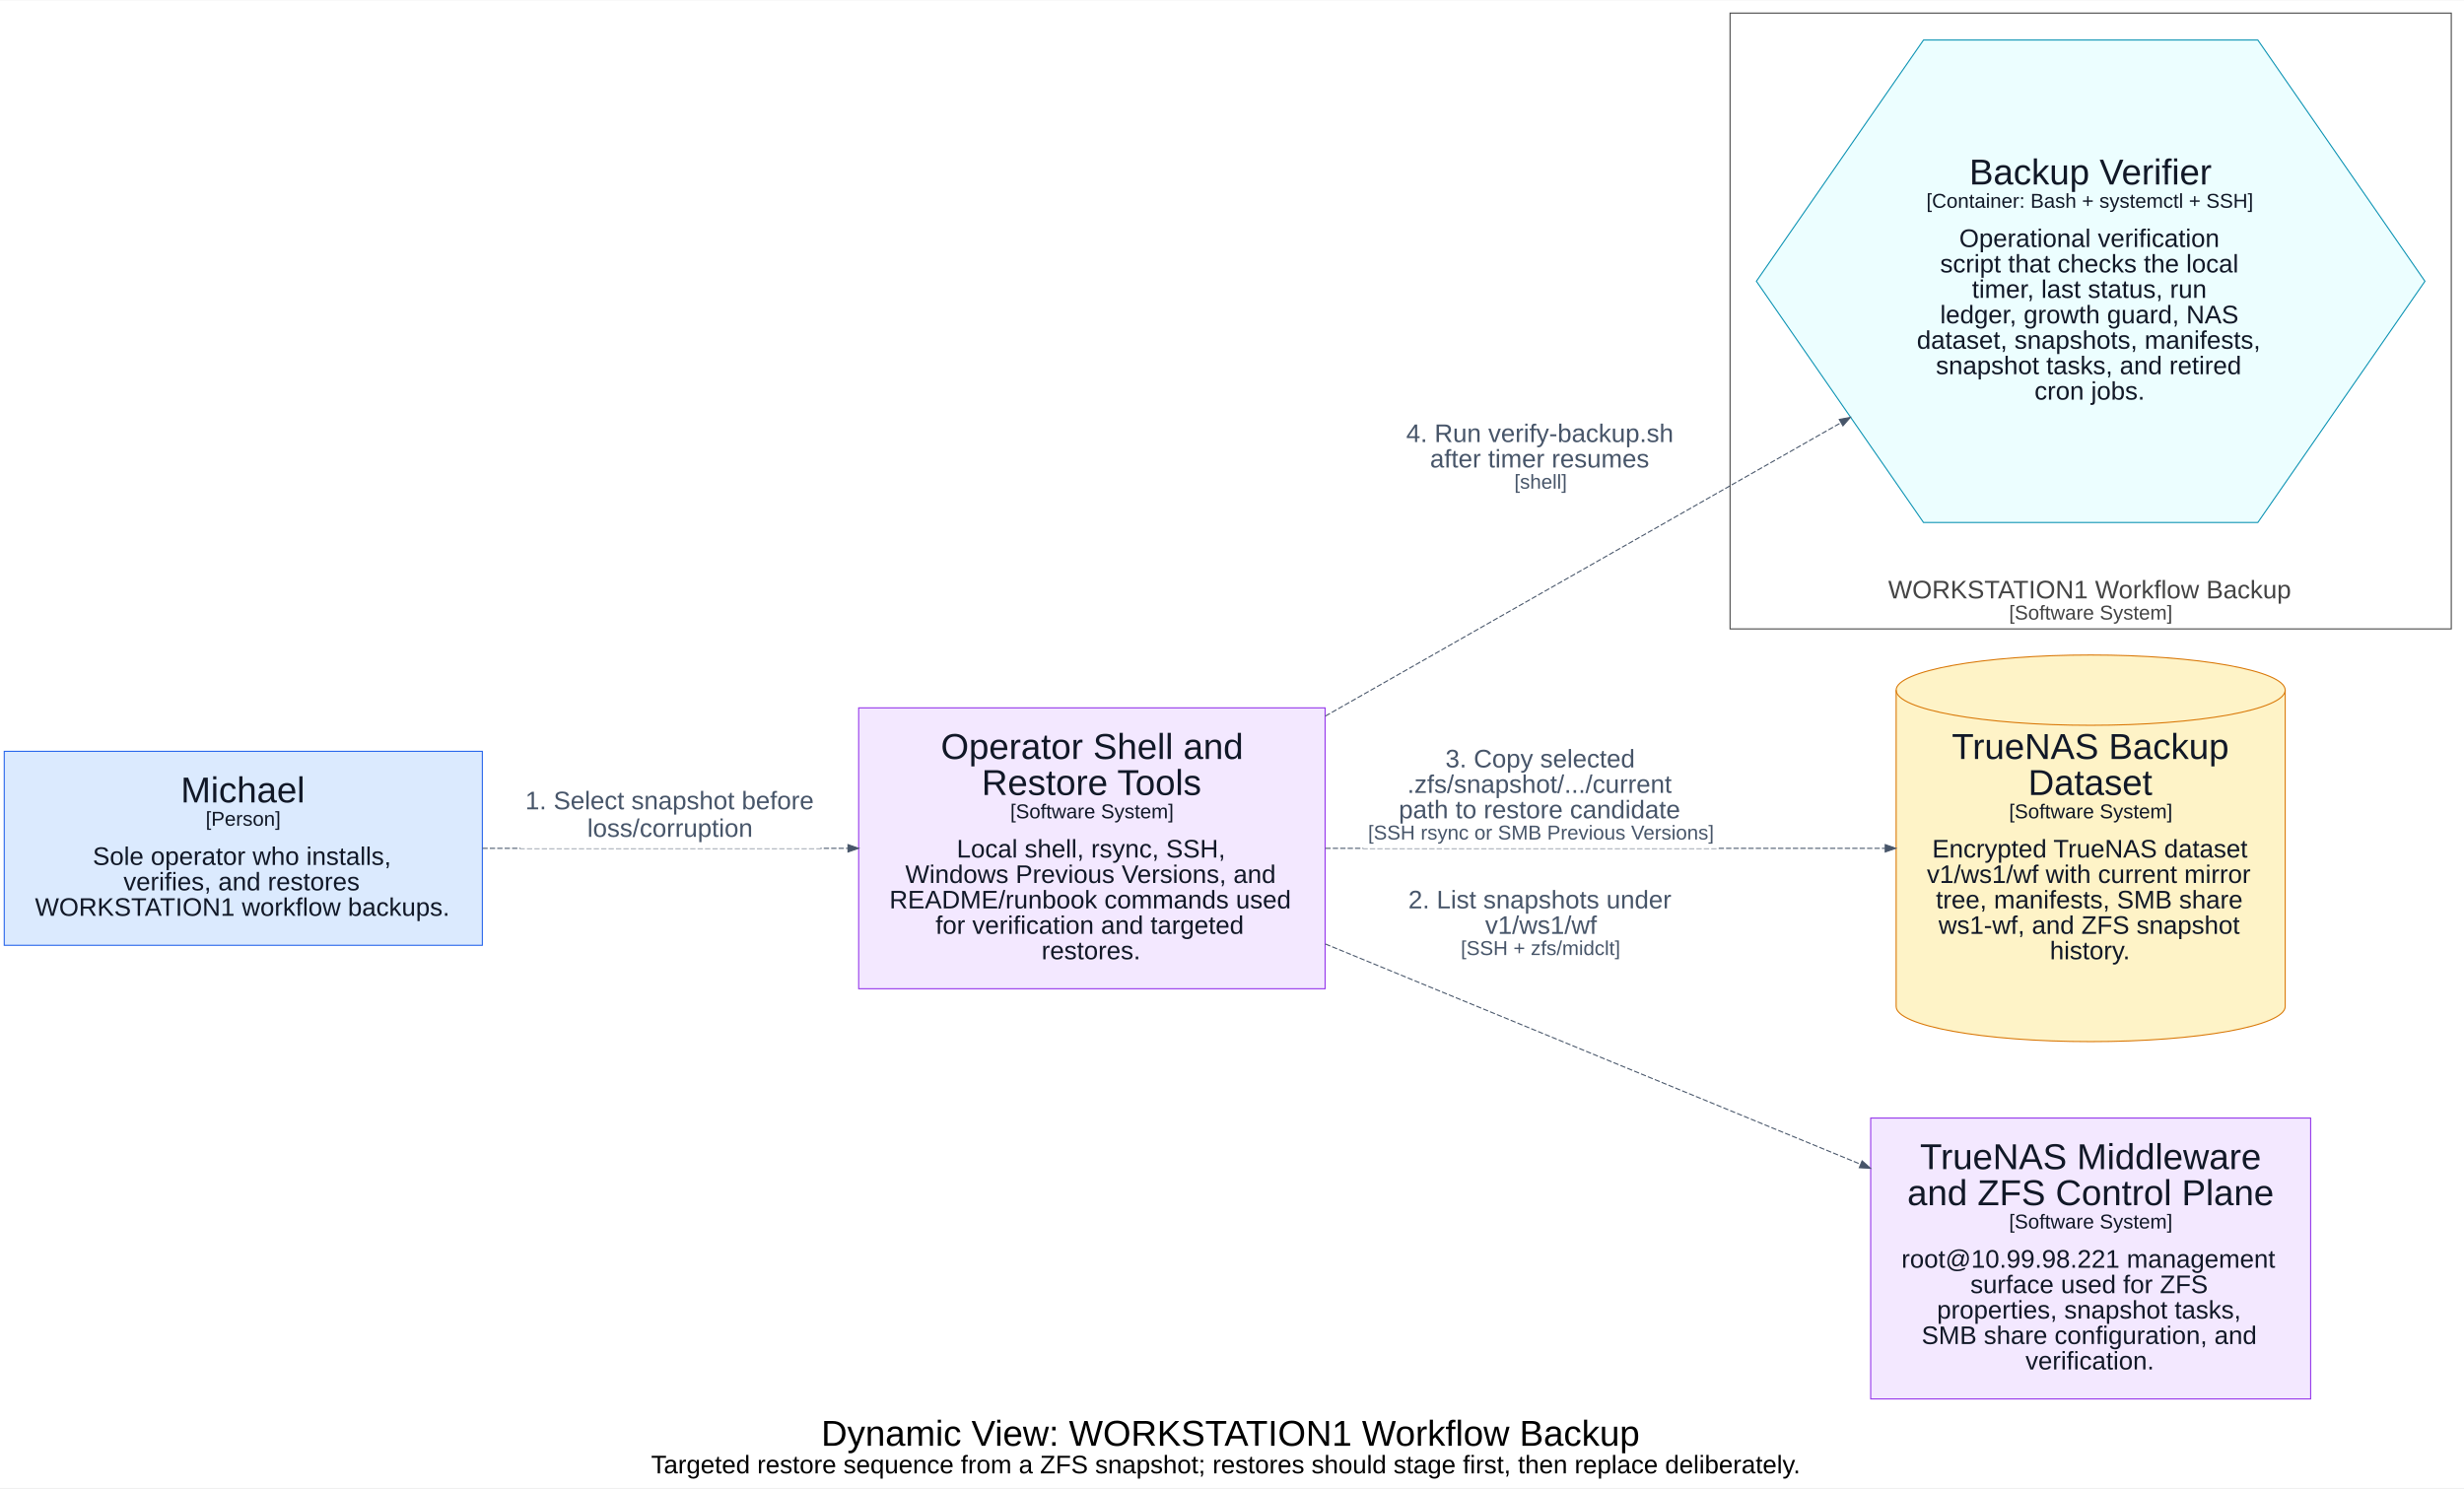
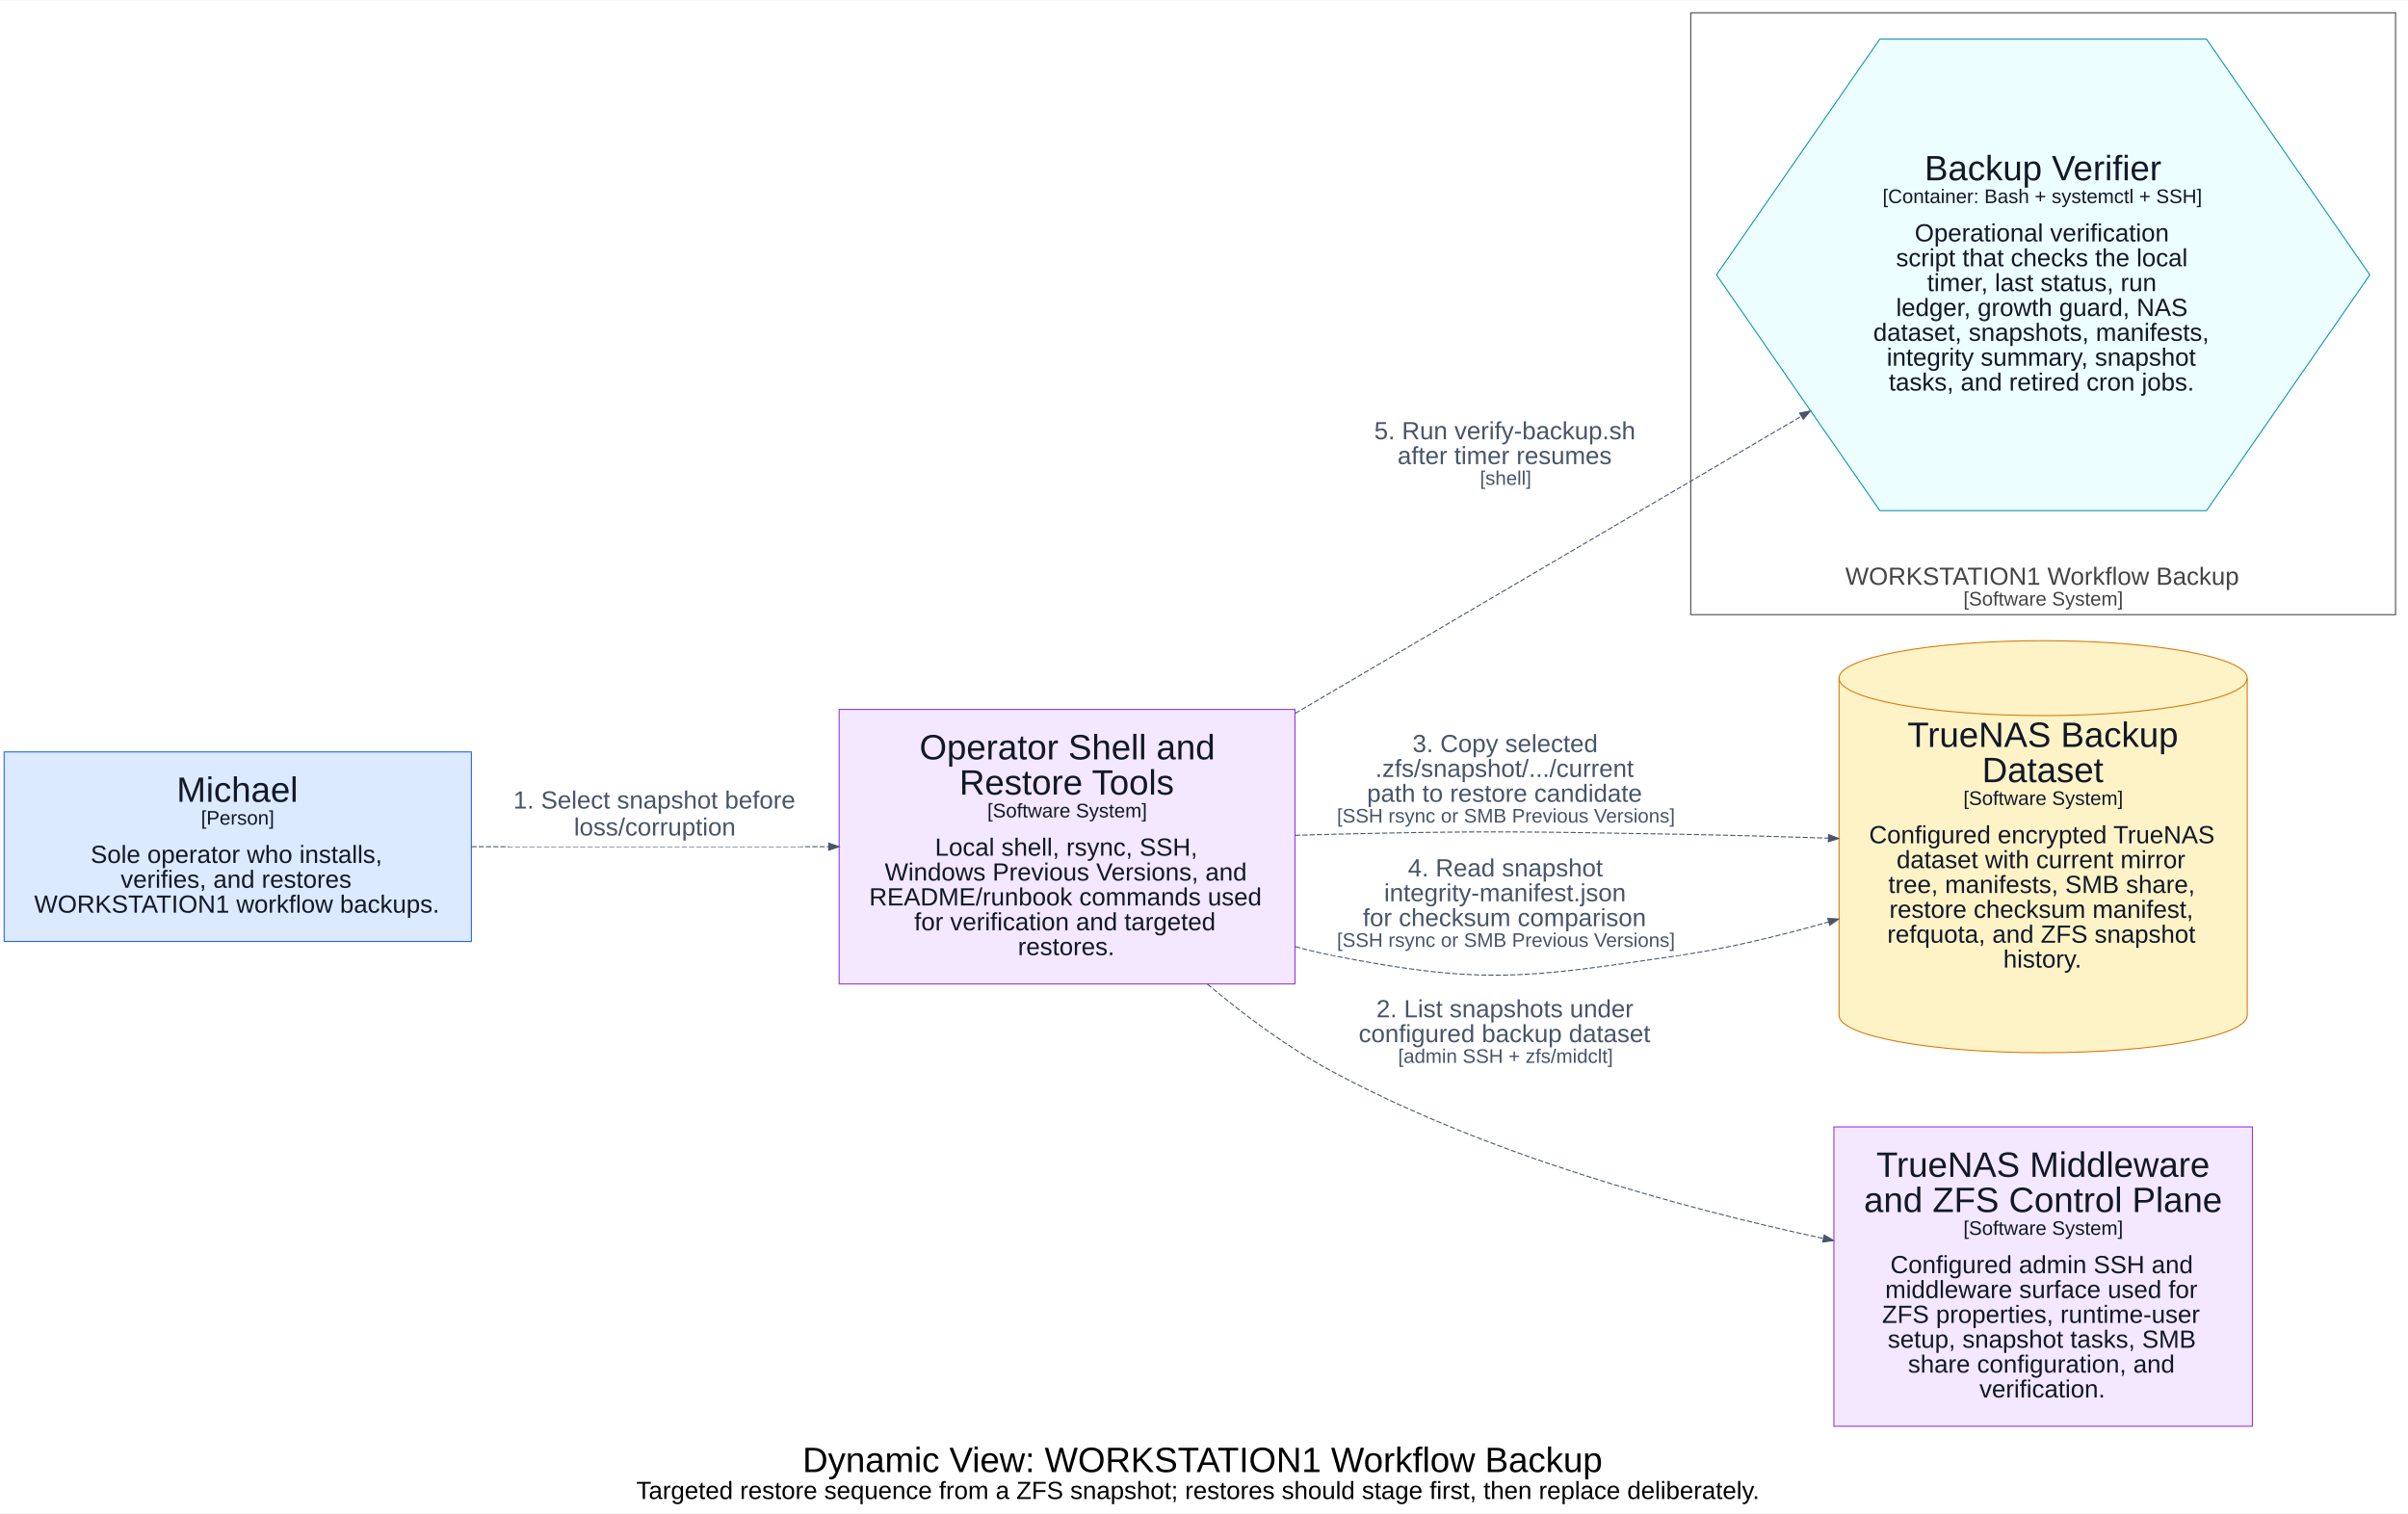
- <svg xmlns="http://www.w3.org/2000/svg" width="2324pt" height="1404pt" viewBox="0.00 0.00 2324.34 1403.50">
-   <g id="graph0" class="graph" transform="scale(1 1) rotate(0) translate(4 1399.5)">
-     <polygon fill="white" stroke="transparent" points="-4,4 -4,-1399.5 2320.34,-1399.5 2320.34,4 -4,4" />
+ <svg xmlns="http://www.w3.org/2000/svg" width="2324pt" height="1461pt" viewBox="0.00 0.00 2324.34 1460.50">
+   <g id="graph0" class="graph" transform="scale(1 1) rotate(0) translate(4 1456.5)">
+     <polygon fill="white" stroke="transparent" points="-4,4 -4,-1456.5 2320.34,-1456.5 2320.34,4 -4,4" />
    <text text-anchor="start" x="770.67" y="-35.8" font-family="Arial" font-size="34.00">Dynamic View: WORKSTATION1 Workflow Backup</text>
    <text text-anchor="start" x="610.17" y="-9.8" font-family="Arial" font-size="24.00">Targeted restore sequence from a ZFS snapshot; restores should stage first, then replace deliberately.</text>
    <g id="clust1" class="cluster">
-       <polygon fill="none" stroke="#444444" points="1628,-806.5 1628,-1387.5 2308.34,-1387.5 2308.34,-806.5 1628,-806.5" />
-       <text text-anchor="start" x="1777.17" y="-835.3" font-family="Arial" font-size="24.00" fill="#444444">WORKSTATION1 Workflow Backup</text>
-       <text text-anchor="start" x="1891.17" y="-815.3" font-family="Arial" font-size="19.00" fill="#444444">[Software System]</text>
+       <polygon fill="none" stroke="#444444" points="1628,-863.5 1628,-1444.5 2308.34,-1444.5 2308.34,-863.5 1628,-863.5" />
+       <text text-anchor="start" x="1777.17" y="-892.3" font-family="Arial" font-size="24.00" fill="#444444">WORKSTATION1 Workflow Backup</text>
+       <text text-anchor="start" x="1891.17" y="-872.3" font-family="Arial" font-size="19.00" fill="#444444">[Software System]</text>
    </g>
-     <g id="19" class="node">
-       <polygon fill="#ecfeff" stroke="#0891b2" points="2283.5,-1134.5 2125.84,-1362.11 1810.5,-1362.11 1652.83,-1134.5 1810.5,-906.89 2125.84,-906.89 2283.5,-1134.5" />
-       <text text-anchor="start" x="1853.67" y="-1225.8" font-family="Arial" font-size="34.00" fill="#111827">Backup Verifier</text>
-       <text text-anchor="start" x="1813.17" y="-1203.8" font-family="Arial" font-size="19.00" fill="#111827">[Container: Bash + systemctl + SSH]</text>
-       <text text-anchor="start" x="1844.17" y="-1166.8" font-family="Arial" font-size="24.00" fill="#111827">Operational verification</text>
-       <text text-anchor="start" x="1826.17" y="-1142.8" font-family="Arial" font-size="24.00" fill="#111827">script that checks the local</text>
-       <text text-anchor="start" x="1856.17" y="-1118.8" font-family="Arial" font-size="24.00" fill="#111827">timer, last status, run</text>
-       <text text-anchor="start" x="1826.17" y="-1094.8" font-family="Arial" font-size="24.00" fill="#111827">ledger, growth guard, NAS</text>
-       <text text-anchor="start" x="1804.17" y="-1070.8" font-family="Arial" font-size="24.00" fill="#111827">dataset, snapshots, manifests,</text>
-       <text text-anchor="start" x="1822.17" y="-1046.8" font-family="Arial" font-size="24.00" fill="#111827">snapshot tasks, and retired</text>
-       <text text-anchor="start" x="1915.17" y="-1022.8" font-family="Arial" font-size="24.00" fill="#111827">cron jobs.</text>
+     <g id="23" class="node">
+       <polygon fill="#ecfeff" stroke="#0891b2" points="2283.5,-1191.5 2125.84,-1419.11 1810.5,-1419.11 1652.83,-1191.5 1810.5,-963.89 2125.84,-963.89 2283.5,-1191.5" />
+       <text text-anchor="start" x="1853.67" y="-1282.8" font-family="Arial" font-size="34.00" fill="#111827">Backup Verifier</text>
+       <text text-anchor="start" x="1813.17" y="-1260.8" font-family="Arial" font-size="19.00" fill="#111827">[Container: Bash + systemctl + SSH]</text>
+       <text text-anchor="start" x="1844.17" y="-1223.8" font-family="Arial" font-size="24.00" fill="#111827">Operational verification</text>
+       <text text-anchor="start" x="1826.17" y="-1199.8" font-family="Arial" font-size="24.00" fill="#111827">script that checks the local</text>
+       <text text-anchor="start" x="1856.17" y="-1175.8" font-family="Arial" font-size="24.00" fill="#111827">timer, last status, run</text>
+       <text text-anchor="start" x="1826.17" y="-1151.8" font-family="Arial" font-size="24.00" fill="#111827">ledger, growth guard, NAS</text>
+       <text text-anchor="start" x="1804.17" y="-1127.8" font-family="Arial" font-size="24.00" fill="#111827">dataset, snapshots, manifests,</text>
+       <text text-anchor="start" x="1817.17" y="-1103.8" font-family="Arial" font-size="24.00" fill="#111827">integrity summary, snapshot</text>
+       <text text-anchor="start" x="1819.17" y="-1079.8" font-family="Arial" font-size="24.00" fill="#111827">tasks, and retired cron jobs.</text>
    </g>
    <g id="1" class="node">
-       <polygon fill="#dbeafe" stroke="#2563eb" points="451,-691 0,-691 0,-508 451,-508 451,-691" />
-       <text text-anchor="start" x="166.5" y="-642.8" font-family="Arial" font-size="34.00" fill="#111827">Michael</text>
-       <text text-anchor="start" x="190" y="-620.8" font-family="Arial" font-size="19.00" fill="#111827">[Person]</text>
-       <text text-anchor="start" x="83.5" y="-583.8" font-family="Arial" font-size="24.00" fill="#111827">Sole operator who installs,</text>
-       <text text-anchor="start" x="112.5" y="-559.8" font-family="Arial" font-size="24.00" fill="#111827">verifies, and restores</text>
-       <text text-anchor="start" x="29" y="-535.8" font-family="Arial" font-size="24.00" fill="#111827">WORKSTATION1 workflow backups.</text>
+       <polygon fill="#dbeafe" stroke="#2563eb" points="451,-731 0,-731 0,-548 451,-548 451,-731" />
+       <text text-anchor="start" x="166.5" y="-682.8" font-family="Arial" font-size="34.00" fill="#111827">Michael</text>
+       <text text-anchor="start" x="190" y="-660.8" font-family="Arial" font-size="19.00" fill="#111827">[Person]</text>
+       <text text-anchor="start" x="83.5" y="-623.8" font-family="Arial" font-size="24.00" fill="#111827">Sole operator who installs,</text>
+       <text text-anchor="start" x="112.5" y="-599.8" font-family="Arial" font-size="24.00" fill="#111827">verifies, and restores</text>
+       <text text-anchor="start" x="29" y="-575.8" font-family="Arial" font-size="24.00" fill="#111827">WORKSTATION1 workflow backups.</text>
+     </g>
+     <g id="32" class="node">
+       <polygon fill="#f3e8ff" stroke="#9333ea" points="1246,-772 806,-772 806,-507 1246,-507 1246,-772" />
+       <text text-anchor="start" x="883.5" y="-723.8" font-family="Arial" font-size="34.00" fill="#111827">Operator Shell and</text>
+       <text text-anchor="start" x="922" y="-689.8" font-family="Arial" font-size="34.00" fill="#111827">Restore Tools</text>
+       <text text-anchor="start" x="949" y="-667.8" font-family="Arial" font-size="19.00" fill="#111827">[Software System]</text>
+       <text text-anchor="start" x="898.5" y="-630.8" font-family="Arial" font-size="24.00" fill="#111827">Local shell, rsync, SSH,</text>
+       <text text-anchor="start" x="850" y="-606.8" font-family="Arial" font-size="24.00" fill="#111827">Windows Previous Versions, and</text>
+       <text text-anchor="start" x="835" y="-582.8" font-family="Arial" font-size="24.00" fill="#111827">README/runbook commands used</text>
+       <text text-anchor="start" x="878.5" y="-558.8" font-family="Arial" font-size="24.00" fill="#111827">for verification and targeted</text>
+       <text text-anchor="start" x="978.5" y="-534.8" font-family="Arial" font-size="24.00" fill="#111827">restores.</text>
+     </g>
+     <g id="34" class="edge">
+       <path fill="none" stroke="#475569" stroke-dasharray="5,2" d="M451.05,-639.5C558.74,-639.5 687.56,-639.5 795.84,-639.5" />
+       <polygon fill="#475569" stroke="#475569" points="795.92,-643 805.92,-639.5 795.92,-636 795.92,-643" />
+       <polygon fill="white" stroke="transparent" points="487,-639.5 487,-699.5 770,-699.5 770,-639.5 487,-639.5" />
+       <text text-anchor="start" x="491.5" y="-676.3" font-family="Arial" font-size="24.00" fill="#475569">1. Select snapshot before</text>
+       <text text-anchor="start" x="550" y="-650.3" font-family="Arial" font-size="24.00" fill="#475569">loss/corruption</text>
    </g>
    <g id="28" class="node">
-       <polygon fill="#f3e8ff" stroke="#9333ea" points="1246,-732 806,-732 806,-467 1246,-467 1246,-732" />
-       <text text-anchor="start" x="883.5" y="-683.8" font-family="Arial" font-size="34.00" fill="#111827">Operator Shell and</text>
-       <text text-anchor="start" x="922" y="-649.8" font-family="Arial" font-size="34.00" fill="#111827">Restore Tools</text>
-       <text text-anchor="start" x="949" y="-627.8" font-family="Arial" font-size="19.00" fill="#111827">[Software System]</text>
-       <text text-anchor="start" x="898.5" y="-590.8" font-family="Arial" font-size="24.00" fill="#111827">Local shell, rsync, SSH,</text>
-       <text text-anchor="start" x="850" y="-566.8" font-family="Arial" font-size="24.00" fill="#111827">Windows Previous Versions, and</text>
-       <text text-anchor="start" x="835" y="-542.8" font-family="Arial" font-size="24.00" fill="#111827">README/runbook commands used</text>
-       <text text-anchor="start" x="878.5" y="-518.8" font-family="Arial" font-size="24.00" fill="#111827">for verification and targeted</text>
-       <text text-anchor="start" x="978.5" y="-494.8" font-family="Arial" font-size="24.00" fill="#111827">restores.</text>
+       <path fill="#fef3c7" stroke="#d97706" d="M2165.17,-802.22C2165.17,-822.17 2076.87,-838.38 1968.17,-838.38 1859.47,-838.38 1771.17,-822.17 1771.17,-802.22 1771.17,-802.22 1771.17,-476.78 1771.17,-476.78 1771.17,-456.83 1859.47,-440.62 1968.17,-440.62 2076.87,-440.62 2165.17,-456.83 2165.17,-476.78 2165.17,-476.78 2165.17,-802.22 2165.17,-802.22" />
+       <path fill="none" stroke="#d97706" d="M2165.17,-802.22C2165.17,-782.26 2076.87,-766.06 1968.17,-766.06 1859.47,-766.06 1771.17,-782.26 1771.17,-802.22" />
+       <text text-anchor="start" x="1837.17" y="-735.8" font-family="Arial" font-size="34.00" fill="#111827">TrueNAS Backup</text>
+       <text text-anchor="start" x="1909.17" y="-701.8" font-family="Arial" font-size="34.00" fill="#111827">Dataset</text>
+       <text text-anchor="start" x="1891.17" y="-679.8" font-family="Arial" font-size="19.00" fill="#111827">[Software System]</text>
+       <text text-anchor="start" x="1800.17" y="-642.8" font-family="Arial" font-size="24.00" fill="#111827">Configured encrypted TrueNAS</text>
+       <text text-anchor="start" x="1826.67" y="-618.8" font-family="Arial" font-size="24.00" fill="#111827">dataset with current mirror</text>
+       <text text-anchor="start" x="1818.67" y="-594.8" font-family="Arial" font-size="24.00" fill="#111827">tree, manifests, SMB share,</text>
+       <text text-anchor="start" x="1819.67" y="-570.8" font-family="Arial" font-size="24.00" fill="#111827">restore checksum manifest,</text>
+       <text text-anchor="start" x="1817.67" y="-546.8" font-family="Arial" font-size="24.00" fill="#111827">refquota, and ZFS snapshot</text>
+       <text text-anchor="start" x="1929.67" y="-522.8" font-family="Arial" font-size="24.00" fill="#111827">history.</text>
    </g>
-     <g id="30" class="edge">
-       <path fill="none" stroke="#475569" stroke-dasharray="5,2" d="M451.05,-599.5C558.74,-599.5 687.56,-599.5 795.84,-599.5" />
-       <polygon fill="#475569" stroke="#475569" points="795.92,-603 805.92,-599.5 795.92,-596 795.92,-603" />
-       <polygon fill="white" stroke="transparent" points="487,-599.5 487,-659.5 770,-659.5 770,-599.5 487,-599.5" />
-       <text text-anchor="start" x="491.5" y="-636.3" font-family="Arial" font-size="24.00" fill="#475569">1. Select snapshot before</text>
-       <text text-anchor="start" x="550" y="-610.3" font-family="Arial" font-size="24.00" fill="#475569">loss/corruption</text>
-     </g>
-     <g id="24" class="node">
-       <path fill="#fef3c7" stroke="#d97706" d="M2151.67,-748.72C2151.67,-767.01 2069.42,-781.88 1968.17,-781.88 1866.92,-781.88 1784.67,-767.01 1784.67,-748.72 1784.67,-748.72 1784.67,-450.28 1784.67,-450.28 1784.67,-431.99 1866.92,-417.12 1968.17,-417.12 2069.42,-417.12 2151.67,-431.99 2151.67,-450.28 2151.67,-450.28 2151.67,-748.72 2151.67,-748.72" />
-       <path fill="none" stroke="#d97706" d="M2151.67,-748.72C2151.67,-730.42 2069.42,-715.56 1968.17,-715.56 1866.92,-715.56 1784.67,-730.42 1784.67,-748.72" />
-       <text text-anchor="start" x="1837.17" y="-683.8" font-family="Arial" font-size="34.00" fill="#111827">TrueNAS Backup</text>
-       <text text-anchor="start" x="1909.17" y="-649.8" font-family="Arial" font-size="34.00" fill="#111827">Dataset</text>
-       <text text-anchor="start" x="1891.17" y="-627.8" font-family="Arial" font-size="19.00" fill="#111827">[Software System]</text>
-       <text text-anchor="start" x="1818.67" y="-590.8" font-family="Arial" font-size="24.00" fill="#111827">Encrypted TrueNAS dataset</text>
-       <text text-anchor="start" x="1813.67" y="-566.8" font-family="Arial" font-size="24.00" fill="#111827">v1/ws1/wf with current mirror</text>
-       <text text-anchor="start" x="1822.17" y="-542.8" font-family="Arial" font-size="24.00" fill="#111827">tree, manifests, SMB share</text>
-       <text text-anchor="start" x="1824.67" y="-518.8" font-family="Arial" font-size="24.00" fill="#111827">ws1-wf, and ZFS snapshot</text>
-       <text text-anchor="start" x="1929.67" y="-494.8" font-family="Arial" font-size="24.00" fill="#111827">history.</text>
-     </g>
-     <g id="25" class="node">
-       <polygon fill="#f3e8ff" stroke="#9333ea" points="2175.67,-345 1760.67,-345 1760.67,-80 2175.67,-80 2175.67,-345" />
-       <text text-anchor="start" x="1807.17" y="-296.8" font-family="Arial" font-size="34.00" fill="#111827">TrueNAS Middleware</text>
-       <text text-anchor="start" x="1795.17" y="-262.8" font-family="Arial" font-size="34.00" fill="#111827">and ZFS Control Plane</text>
-       <text text-anchor="start" x="1891.17" y="-240.8" font-family="Arial" font-size="19.00" fill="#111827">[Software System]</text>
-       <text text-anchor="start" x="1789.67" y="-203.8" font-family="Arial" font-size="24.00" fill="#111827">root@10.99.98.221 management</text>
-       <text text-anchor="start" x="1854.67" y="-179.8" font-family="Arial" font-size="24.00" fill="#111827">surface used for ZFS</text>
-       <text text-anchor="start" x="1823.17" y="-155.8" font-family="Arial" font-size="24.00" fill="#111827">properties, snapshot tasks,</text>
-       <text text-anchor="start" x="1808.67" y="-131.8" font-family="Arial" font-size="24.00" fill="#111827">SMB share configuration, and</text>
+     <g id="29" class="node">
+       <polygon fill="#f3e8ff" stroke="#9333ea" points="2170.17,-369 1766.17,-369 1766.17,-80 2170.17,-80 2170.17,-369" />
+       <text text-anchor="start" x="1807.17" y="-320.8" font-family="Arial" font-size="34.00" fill="#111827">TrueNAS Middleware</text>
+       <text text-anchor="start" x="1795.17" y="-286.8" font-family="Arial" font-size="34.00" fill="#111827">and ZFS Control Plane</text>
+       <text text-anchor="start" x="1891.17" y="-264.8" font-family="Arial" font-size="19.00" fill="#111827">[Software System]</text>
+       <text text-anchor="start" x="1820.67" y="-227.8" font-family="Arial" font-size="24.00" fill="#111827">Configured admin SSH and</text>
+       <text text-anchor="start" x="1815.67" y="-203.8" font-family="Arial" font-size="24.00" fill="#111827">middleware surface used for</text>
+       <text text-anchor="start" x="1812.67" y="-179.8" font-family="Arial" font-size="24.00" fill="#111827">ZFS properties, runtime-user</text>
+       <text text-anchor="start" x="1818.17" y="-155.8" font-family="Arial" font-size="24.00" fill="#111827">setup, snapshot tasks, SMB</text>
+       <text text-anchor="start" x="1837.67" y="-131.8" font-family="Arial" font-size="24.00" fill="#111827">share configuration, and</text>
      <text text-anchor="start" x="1906.67" y="-107.8" font-family="Arial" font-size="24.00" fill="#111827">verification.</text>
    </g>
-     <g id="32" class="edge">
-       <path fill="none" stroke="#475569" stroke-dasharray="5,2" d="M1246.24,-724.26C1392.14,-807.28 1583.64,-916.25 1732.6,-1001.02" />
-       <polygon fill="#475569" stroke="#475569" points="1731.02,-1004.15 1741.45,-1006.05 1734.49,-998.07 1731.02,-1004.15" />
-       <polygon fill="white" stroke="transparent" points="1318,-930.5 1318,-1005.5 1581,-1005.5 1581,-930.5 1318,-930.5" />
-       <text text-anchor="start" x="1322.5" y="-982.8" font-family="Arial" font-size="24.00" fill="#475569">4. Run verify-backup.sh</text>
-       <text text-anchor="start" x="1345" y="-958.8" font-family="Arial" font-size="24.00" fill="#475569">after timer resumes</text>
-       <text text-anchor="start" x="1424.5" y="-938.8" font-family="Arial" font-size="19.00" fill="#475569">[shell]</text>
+     <g id="36" class="edge">
+       <path fill="none" stroke="#475569" stroke-dasharray="5,2" d="M1246.24,-768.22C1392.81,-854.28 1585.39,-967.34 1734.63,-1054.97" />
+       <polygon fill="#475569" stroke="#475569" points="1733.1,-1058.13 1743.5,-1060.18 1736.64,-1052.09 1733.1,-1058.13" />
+       <polygon fill="white" stroke="transparent" points="1318,-980.5 1318,-1055.5 1581,-1055.5 1581,-980.5 1318,-980.5" />
+       <text text-anchor="start" x="1322.5" y="-1032.8" font-family="Arial" font-size="24.00" fill="#475569">5. Run verify-backup.sh</text>
+       <text text-anchor="start" x="1345" y="-1008.8" font-family="Arial" font-size="24.00" fill="#475569">after timer resumes</text>
+       <text text-anchor="start" x="1424.5" y="-988.8" font-family="Arial" font-size="19.00" fill="#475569">[shell]</text>
    </g>
-     <g id="34" class="edge">
-       <path fill="none" stroke="#475569" stroke-dasharray="5,2" d="M1246.24,-599.5C1406.19,-599.5 1620.93,-599.5 1774.35,-599.5" />
-       <polygon fill="#475569" stroke="#475569" points="1774.37,-603 1784.37,-599.5 1774.37,-596 1774.37,-603" />
-       <polygon fill="white" stroke="transparent" points="1282,-599.5 1282,-698.5 1617,-698.5 1617,-599.5 1282,-599.5" />
-       <text text-anchor="start" x="1359.5" y="-675.8" font-family="Arial" font-size="24.00" fill="#475569">3. Copy selected</text>
-       <text text-anchor="start" x="1323.5" y="-651.8" font-family="Arial" font-size="24.00" fill="#475569">.zfs/snapshot/.../current</text>
-       <text text-anchor="start" x="1315.5" y="-627.8" font-family="Arial" font-size="24.00" fill="#475569">path to restore candidate</text>
-       <text text-anchor="start" x="1286.5" y="-607.8" font-family="Arial" font-size="19.00" fill="#475569">[SSH rsync or SMB Previous Versions]</text>
+     <g id="38" class="edge">
+       <path fill="none" stroke="#475569" stroke-dasharray="5,2" d="M1246.06,-650.48C1258.22,-650.88 1270.26,-651.22 1282,-651.5 1430.85,-655 1468.13,-654.05 1617,-651.5 1663.56,-650.7 1713.59,-649.31 1760.85,-647.75" />
+       <polygon fill="#475569" stroke="#475569" points="1761.01,-651.24 1770.88,-647.41 1760.77,-644.25 1761.01,-651.24" />
+       <polygon fill="white" stroke="transparent" points="1282,-654.5 1282,-753.5 1617,-753.5 1617,-654.5 1282,-654.5" />
+       <text text-anchor="start" x="1359.5" y="-730.8" font-family="Arial" font-size="24.00" fill="#475569">3. Copy selected</text>
+       <text text-anchor="start" x="1323.5" y="-706.8" font-family="Arial" font-size="24.00" fill="#475569">.zfs/snapshot/.../current</text>
+       <text text-anchor="start" x="1315.5" y="-682.8" font-family="Arial" font-size="24.00" fill="#475569">path to restore candidate</text>
+       <text text-anchor="start" x="1286.5" y="-662.8" font-family="Arial" font-size="19.00" fill="#475569">[SSH rsync or SMB Previous Versions]</text>
    </g>
-     <g id="33" class="edge">
-       <path fill="none" stroke="#475569" stroke-dasharray="5,2" d="M1246.24,-509.25C1398.24,-446.69 1599.73,-363.75 1751.05,-301.46" />
-       <polygon fill="#475569" stroke="#475569" points="1752.57,-304.62 1760.48,-297.58 1749.91,-298.15 1752.57,-304.62" />
-       <polygon fill="white" stroke="transparent" points="1320,-490.5 1320,-565.5 1579,-565.5 1579,-490.5 1320,-490.5" />
-       <text text-anchor="start" x="1324.5" y="-542.8" font-family="Arial" font-size="24.00" fill="#475569">2. List snapshots under</text>
-       <text text-anchor="start" x="1397" y="-518.8" font-family="Arial" font-size="24.00" fill="#475569">v1/ws1/wf</text>
-       <text text-anchor="start" x="1374" y="-498.8" font-family="Arial" font-size="19.00" fill="#475569">[SSH + zfs/midclt]</text>
+     <g id="38" class="edge">
+       <path fill="none" stroke="#475569" stroke-dasharray="5,2" d="M1246.14,-543.08C1258.14,-539.75 1270.14,-536.85 1282,-534.5 1428.06,-505.61 1469.69,-512.89 1617,-534.5 1664.44,-541.46 1714.37,-553.46 1761.2,-566.91" />
+       <polygon fill="#475569" stroke="#475569" points="1760.25,-570.28 1770.83,-569.71 1762.21,-563.56 1760.25,-570.28" />
+       <polygon fill="white" stroke="transparent" points="1282,-534.5 1282,-633.5 1617,-633.5 1617,-534.5 1282,-534.5" />
+       <text text-anchor="start" x="1355" y="-610.8" font-family="Arial" font-size="24.00" fill="#475569">4. Read snapshot</text>
+       <text text-anchor="start" x="1332" y="-586.8" font-family="Arial" font-size="24.00" fill="#475569">integrity-manifest.json</text>
+       <text text-anchor="start" x="1311.5" y="-562.8" font-family="Arial" font-size="24.00" fill="#475569">for checksum comparison</text>
+       <text text-anchor="start" x="1286.5" y="-542.8" font-family="Arial" font-size="19.00" fill="#475569">[SSH rsync or SMB Previous Versions]</text>
+     </g>
+     <g id="37" class="edge">
+       <path fill="none" stroke="#475569" stroke-dasharray="5,2" d="M1161.41,-506.87C1198.26,-475.81 1239.76,-445.21 1282,-422.5 1430.84,-342.5 1615.71,-291.52 1755.9,-261.36" />
+       <polygon fill="#475569" stroke="#475569" points="1756.86,-264.74 1765.91,-259.23 1755.4,-257.89 1756.86,-264.74" />
+       <polygon fill="white" stroke="transparent" points="1303,-422.5 1303,-497.5 1596,-497.5 1596,-422.5 1303,-422.5" />
+       <text text-anchor="start" x="1324.5" y="-474.8" font-family="Arial" font-size="24.00" fill="#475569">2. List snapshots under</text>
+       <text text-anchor="start" x="1307.5" y="-450.8" font-family="Arial" font-size="24.00" fill="#475569">configured backup dataset</text>
+       <text text-anchor="start" x="1345.5" y="-430.8" font-family="Arial" font-size="19.00" fill="#475569">[admin SSH + zfs/midclt]</text>
    </g>
  </g>
</svg>
